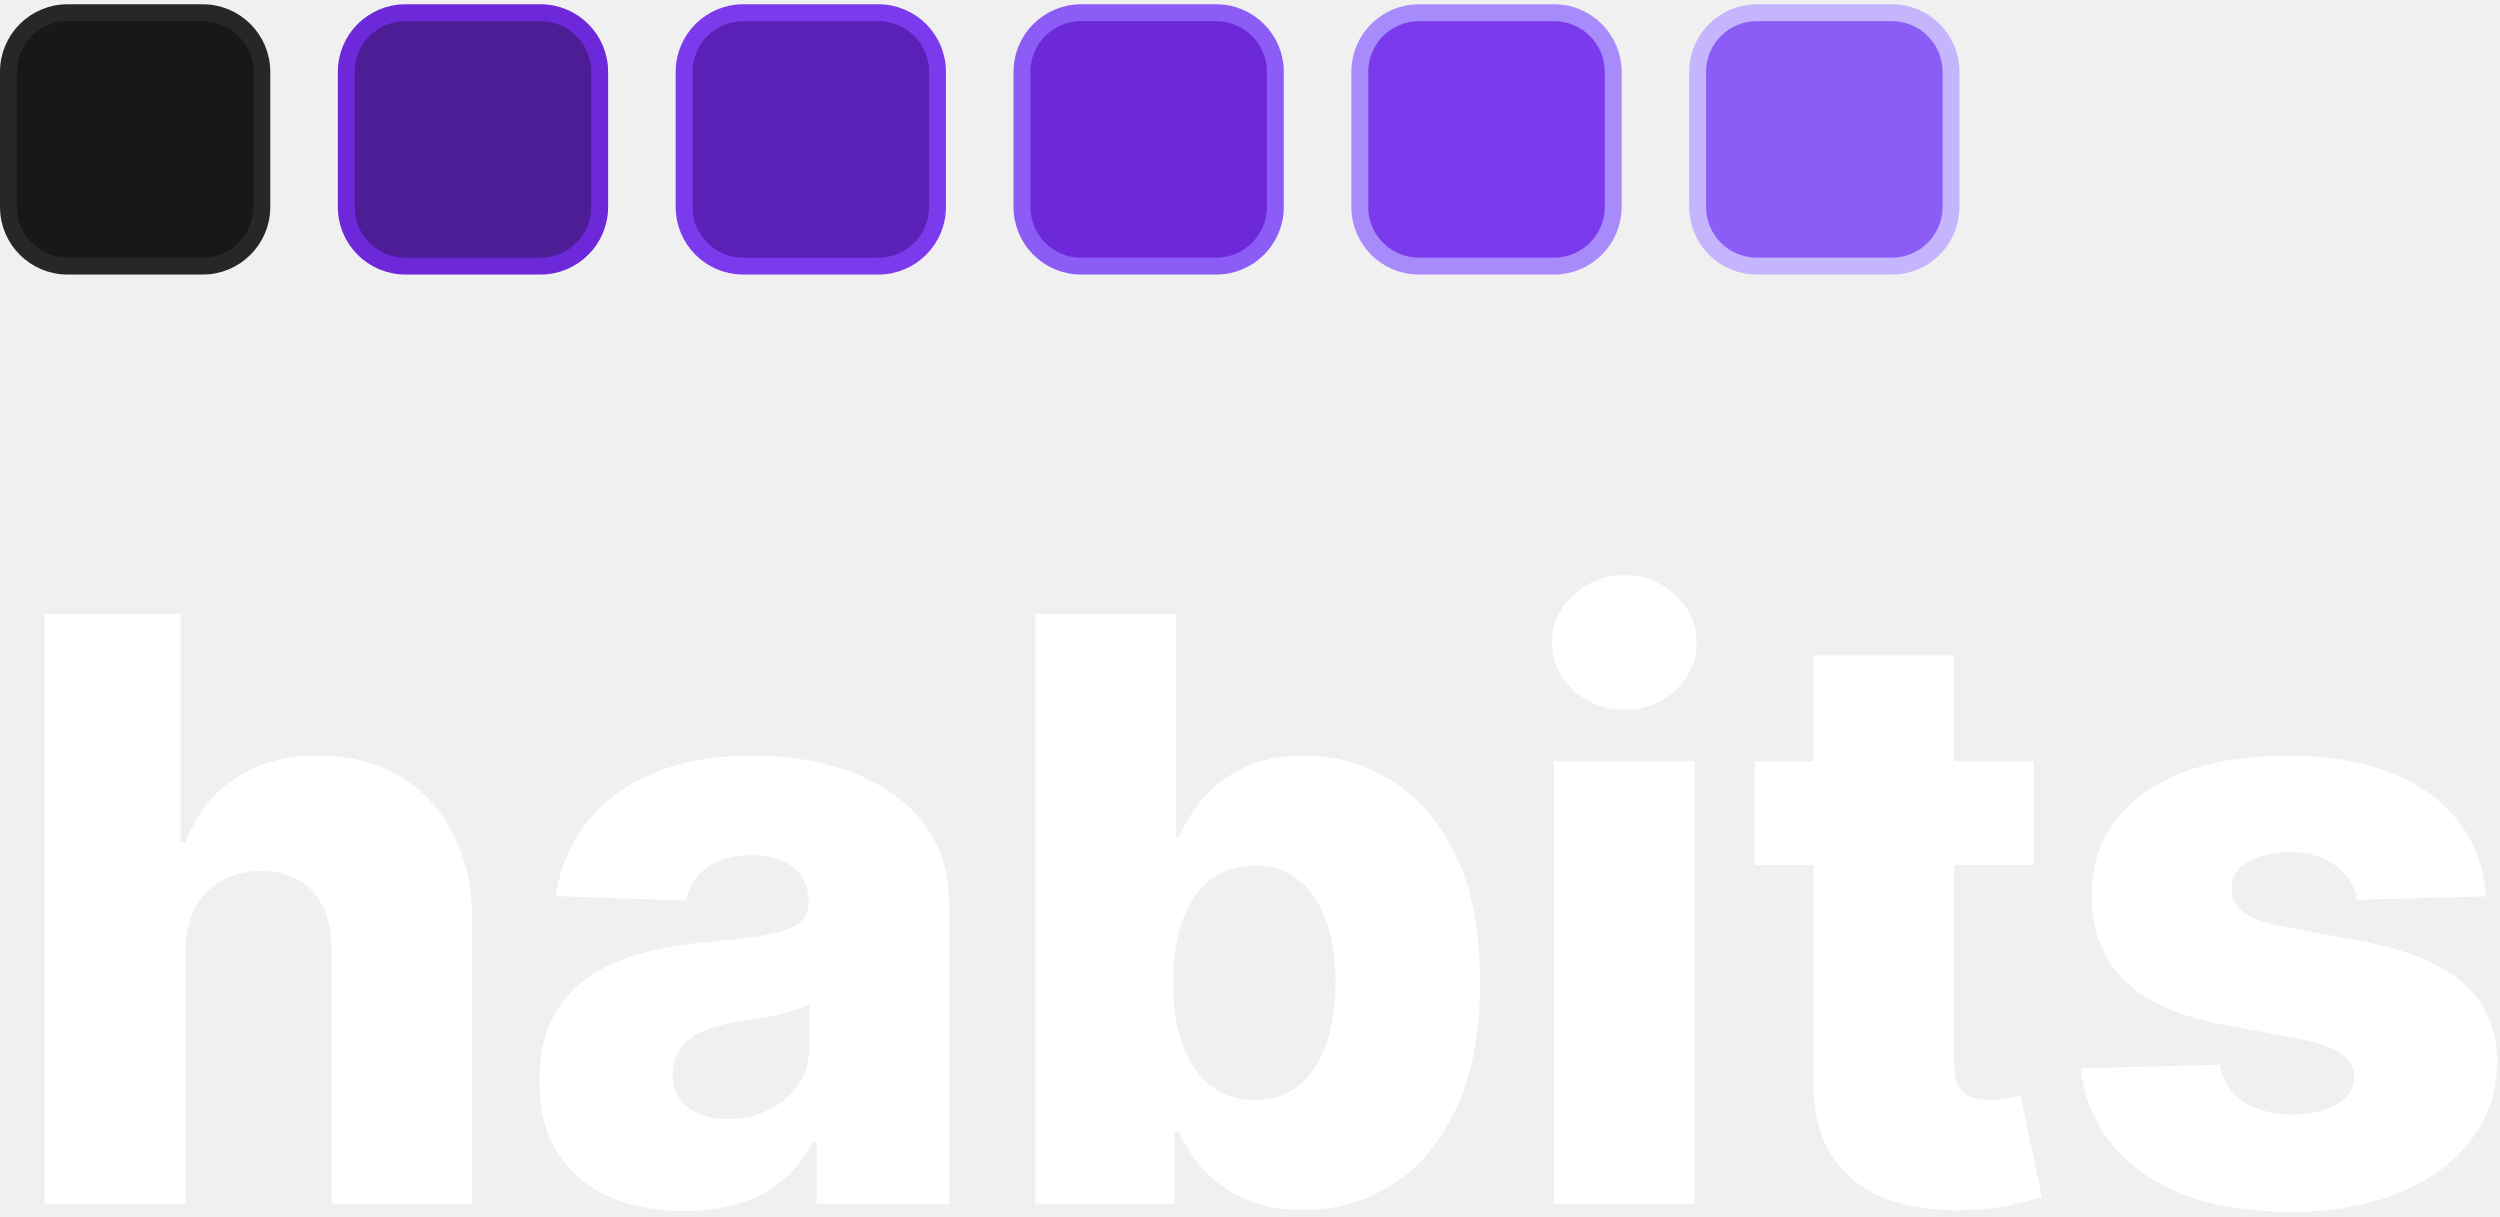
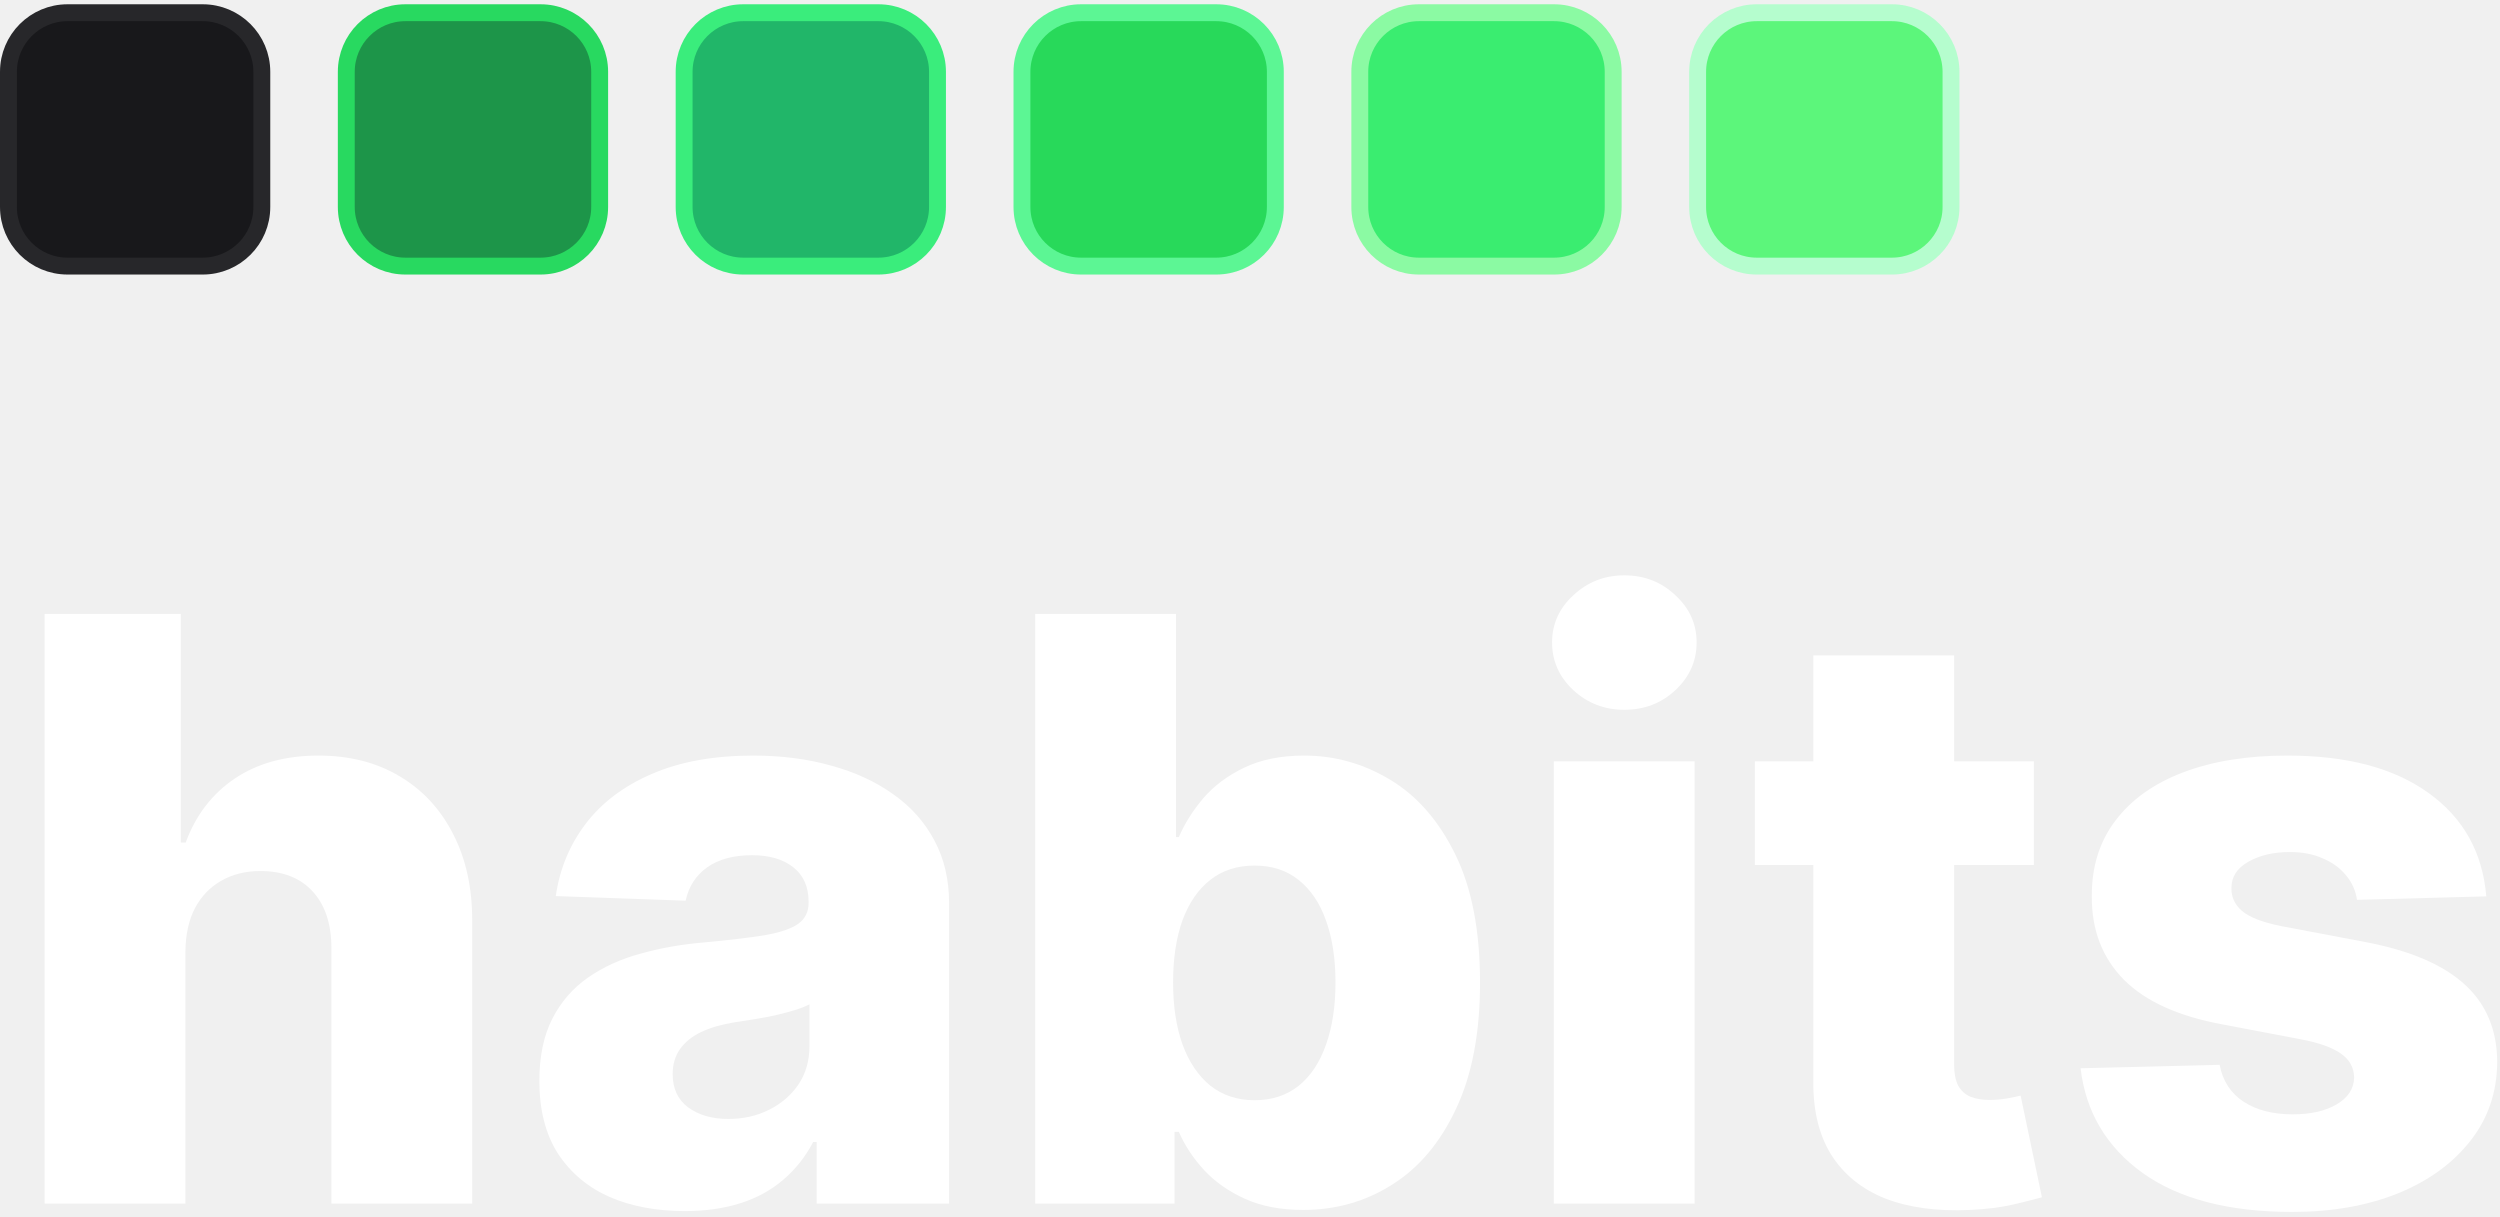
<svg xmlns="http://www.w3.org/2000/svg" width="148" height="72" viewBox="0 0 148 72" fill="none">
  <path d="M10.977 56.321V71.253H2.642V36.344H10.704V49.878H10.994C11.585 48.264 12.551 47.003 13.892 46.094C15.244 45.185 16.898 44.73 18.852 44.73C20.693 44.73 22.296 45.139 23.659 45.957C25.023 46.764 26.079 47.906 26.829 49.383C27.591 50.861 27.966 52.588 27.954 54.565V71.253H19.619V56.202C19.631 54.747 19.267 53.611 18.528 52.793C17.79 51.974 16.75 51.565 15.409 51.565C14.534 51.565 13.761 51.758 13.091 52.145C12.432 52.52 11.915 53.06 11.54 53.764C11.176 54.469 10.989 55.321 10.977 56.321Z" fill="white" />
  <path d="M40.538 71.696C38.868 71.696 37.385 71.418 36.09 70.861C34.805 70.293 33.788 69.44 33.038 68.304C32.3 67.156 31.93 65.719 31.93 63.992C31.93 62.537 32.186 61.31 32.697 60.31C33.209 59.31 33.913 58.497 34.811 57.872C35.709 57.247 36.743 56.776 37.913 56.457C39.084 56.128 40.334 55.906 41.663 55.793C43.152 55.656 44.351 55.514 45.26 55.367C46.169 55.207 46.828 54.986 47.237 54.702C47.658 54.406 47.868 53.992 47.868 53.457V53.372C47.868 52.497 47.567 51.821 46.965 51.344C46.362 50.867 45.55 50.628 44.527 50.628C43.425 50.628 42.538 50.867 41.868 51.344C41.197 51.821 40.771 52.48 40.59 53.321L32.902 53.048C33.129 51.457 33.715 50.037 34.658 48.787C35.612 47.526 36.919 46.537 38.578 45.821C40.249 45.094 42.254 44.73 44.595 44.73C46.266 44.73 47.805 44.929 49.215 45.327C50.624 45.713 51.851 46.281 52.896 47.031C53.942 47.77 54.749 48.679 55.317 49.758C55.896 50.838 56.186 52.071 56.186 53.457V71.253H48.345V67.605H48.141C47.675 68.492 47.078 69.242 46.351 69.855C45.635 70.469 44.788 70.929 43.811 71.236C42.845 71.543 41.754 71.696 40.538 71.696ZM43.112 66.242C44.01 66.242 44.817 66.06 45.533 65.696C46.26 65.332 46.84 64.832 47.271 64.196C47.703 63.548 47.919 62.798 47.919 61.946V59.457C47.68 59.582 47.391 59.696 47.05 59.798C46.72 59.901 46.356 59.997 45.959 60.088C45.561 60.179 45.152 60.258 44.731 60.327C44.311 60.395 43.908 60.457 43.521 60.514C42.737 60.639 42.067 60.832 41.51 61.094C40.965 61.355 40.544 61.696 40.249 62.117C39.965 62.526 39.822 63.014 39.822 63.582C39.822 64.446 40.129 65.105 40.743 65.56C41.368 66.014 42.158 66.242 43.112 66.242Z" fill="white" />
  <path d="M61.283 71.253V36.344H69.618V49.554H69.788C70.129 48.758 70.612 47.992 71.237 47.253C71.874 46.514 72.68 45.912 73.658 45.446C74.646 44.969 75.828 44.73 77.203 44.73C79.021 44.73 80.72 45.207 82.3 46.162C83.891 47.117 85.175 48.588 86.152 50.577C87.129 52.565 87.618 55.099 87.618 58.179C87.618 61.145 87.146 63.628 86.203 65.628C85.271 67.628 84.01 69.128 82.419 70.128C80.84 71.128 79.084 71.628 77.152 71.628C75.834 71.628 74.692 71.412 73.726 70.98C72.76 70.548 71.947 69.98 71.288 69.276C70.641 68.571 70.141 67.815 69.788 67.008H69.533V71.253H61.283ZM69.447 58.162C69.447 59.571 69.635 60.798 70.01 61.844C70.396 62.889 70.947 63.702 71.663 64.281C72.391 64.849 73.26 65.133 74.271 65.133C75.294 65.133 76.163 64.849 76.879 64.281C77.595 63.702 78.135 62.889 78.499 61.844C78.874 60.798 79.061 59.571 79.061 58.162C79.061 56.753 78.874 55.531 78.499 54.497C78.135 53.463 77.595 52.662 76.879 52.094C76.175 51.526 75.305 51.242 74.271 51.242C73.249 51.242 72.379 51.52 71.663 52.077C70.947 52.633 70.396 53.429 70.01 54.463C69.635 55.497 69.447 56.73 69.447 58.162Z" fill="white" />
  <path d="M91.986 71.253V45.071H100.321V71.253H91.986ZM96.162 42.02C94.992 42.02 93.986 41.633 93.145 40.861C92.304 40.077 91.883 39.133 91.883 38.031C91.883 36.94 92.304 36.008 93.145 35.236C93.986 34.452 94.992 34.06 96.162 34.06C97.344 34.06 98.349 34.452 99.179 35.236C100.02 36.008 100.44 36.94 100.44 38.031C100.44 39.133 100.02 40.077 99.179 40.861C98.349 41.633 97.344 42.02 96.162 42.02Z" fill="white" />
  <path d="M120.405 45.071V51.207H103.888V45.071H120.405ZM107.348 38.798H115.683V63.02C115.683 63.531 115.763 63.946 115.922 64.264C116.092 64.571 116.337 64.793 116.655 64.929C116.973 65.054 117.354 65.117 117.797 65.117C118.115 65.117 118.45 65.088 118.803 65.031C119.166 64.963 119.439 64.906 119.621 64.861L120.882 70.878C120.484 70.992 119.922 71.133 119.195 71.304C118.479 71.474 117.621 71.582 116.621 71.628C114.666 71.719 112.99 71.492 111.592 70.946C110.206 70.389 109.143 69.526 108.405 68.355C107.678 67.185 107.325 65.713 107.348 63.94V38.798Z" fill="white" />
  <path d="M147.188 53.065L139.534 53.27C139.455 52.724 139.239 52.242 138.886 51.821C138.534 51.389 138.074 51.054 137.506 50.815C136.949 50.565 136.301 50.44 135.562 50.44C134.597 50.44 133.773 50.633 133.091 51.02C132.42 51.406 132.091 51.929 132.102 52.588C132.091 53.099 132.295 53.543 132.716 53.918C133.148 54.293 133.915 54.594 135.017 54.821L140.062 55.776C142.676 56.276 144.619 57.105 145.892 58.264C147.176 59.423 147.824 60.957 147.835 62.867C147.824 64.662 147.29 66.224 146.233 67.554C145.188 68.883 143.756 69.918 141.938 70.656C140.119 71.383 138.04 71.747 135.699 71.747C131.96 71.747 129.011 70.98 126.852 69.446C124.705 67.901 123.477 65.832 123.17 63.242L131.403 63.037C131.585 63.992 132.057 64.719 132.818 65.219C133.58 65.719 134.551 65.969 135.733 65.969C136.801 65.969 137.67 65.77 138.341 65.372C139.011 64.974 139.352 64.446 139.364 63.787C139.352 63.196 139.091 62.724 138.58 62.372C138.068 62.008 137.267 61.724 136.176 61.52L131.608 60.651C128.983 60.173 127.028 59.293 125.744 58.008C124.46 56.713 123.824 55.065 123.835 53.065C123.824 51.315 124.29 49.821 125.233 48.582C126.176 47.332 127.517 46.378 129.256 45.719C130.994 45.06 133.045 44.73 135.409 44.73C138.955 44.73 141.75 45.474 143.795 46.963C145.841 48.44 146.972 50.474 147.188 53.065Z" fill="white" />
  <rect x="0.5" y="0.753" width="15" height="15" rx="3.5" fill="#18181B" stroke="#27272A" />
-   <rect x="20.5" y="0.753" width="15" height="15" rx="3.5" fill="#4C1D95" stroke="#6D28D9" />
-   <rect x="40.5" y="0.753" width="15" height="15" rx="3.5" fill="#5B21B6" stroke="#7C3AED" />
-   <rect x="60.5" y="0.753" width="15" height="15" rx="3.5" fill="#6D28D9" stroke="#8B5CF6" />
-   <rect x="80.5" y="0.753" width="15" height="15" rx="3.5" fill="#7C3AED" stroke="#A78BFA" />
-   <rect x="100.5" y="0.753" width="15" height="15" rx="3.5" fill="#8B5CF6" stroke="#C4B5FD" />
+   <rect x="20.5" y="0.753" width="15" height="15" rx="3.5" fill="#1d9549" stroke="#28d960" />
+   <rect x="40.5" y="0.753" width="15" height="15" rx="3.5" fill="#21b669" stroke="#3aed7c" />
+   <rect x="60.5" y="0.753" width="15" height="15" rx="3.5" fill="#28d95a" stroke="#5cf694" />
+   <rect x="80.5" y="0.753" width="15" height="15" rx="3.5" fill="#3aed70" stroke="#8bfaa3" />
+   <rect x="100.5" y="0.753" width="15" height="15" rx="3.5" fill="#5cf67b" stroke="#b5fdce" />
</svg>
